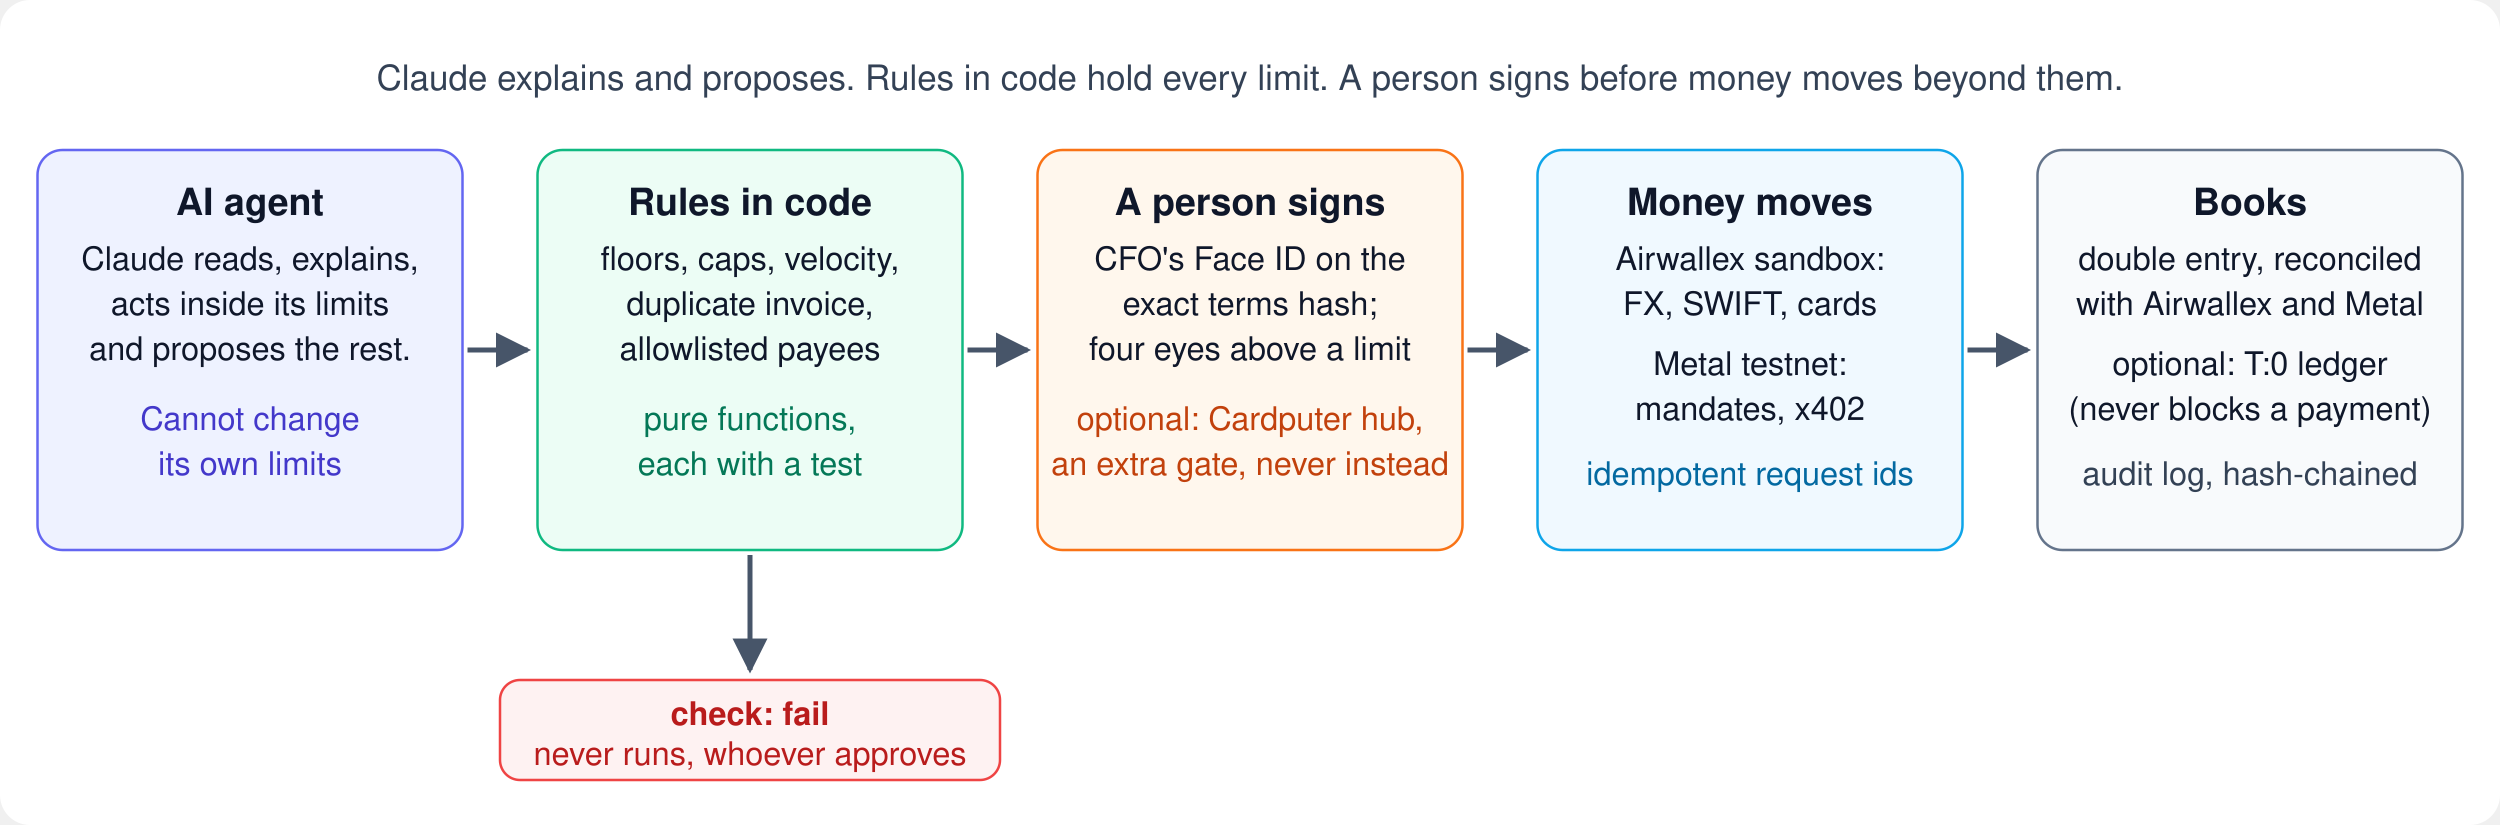
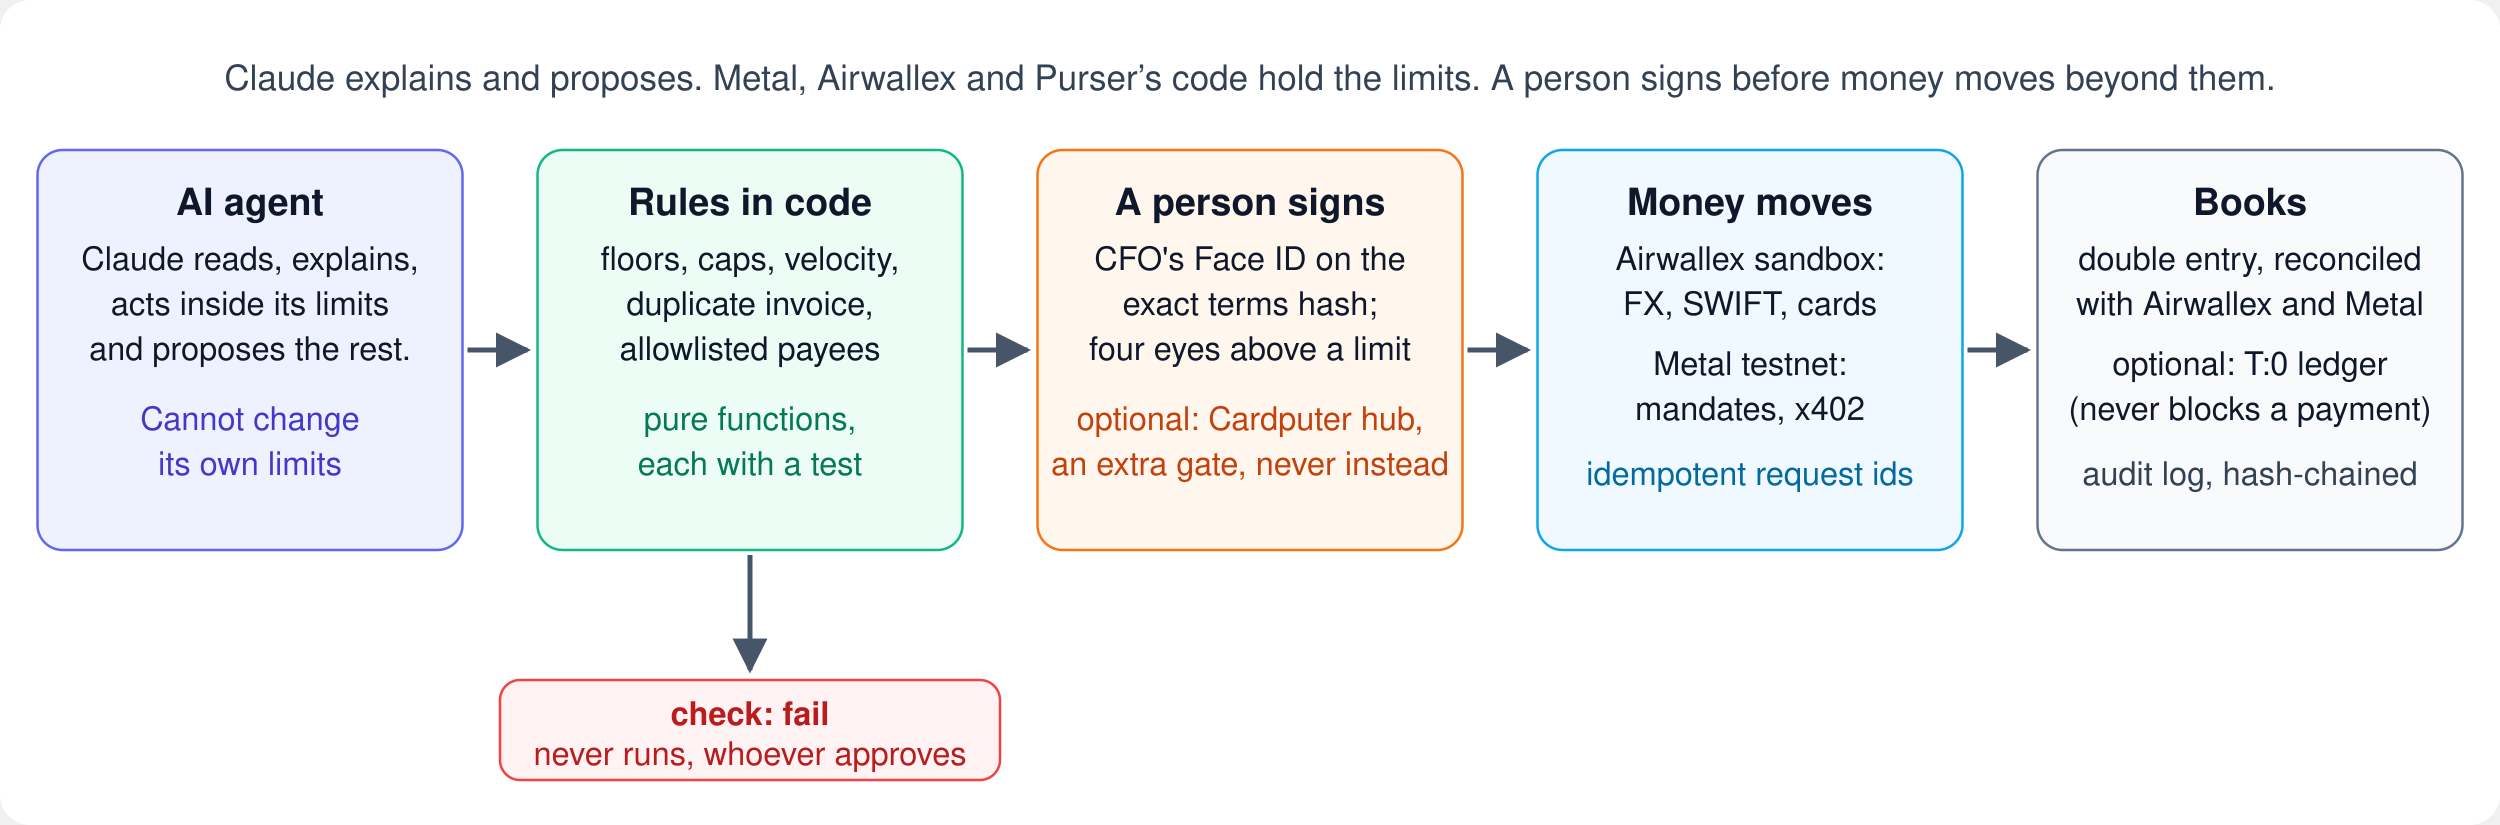
<svg xmlns="http://www.w3.org/2000/svg" viewBox="0 0 1000 330" width="1000" height="330" font-family="-apple-system, Segoe UI, Helvetica, Arial, sans-serif" role="img" aria-labelledby="t d">
  <rect x="0" y="0" width="1000" height="330" rx="12" fill="#ffffff" />
  <defs>
    <marker id="a" viewBox="0 0 10 10" refX="9" refY="5" markerWidth="7" markerHeight="7" orient="auto-start-reverse">
      <path d="M0,0 L10,5 L0,10 z" fill="#475569" />
    </marker>
  </defs>
  <g font-size="13" fill="#0f172a">
    <rect x="15" y="60" width="170" height="160" rx="10" fill="#eef2ff" stroke="#6366f1" />
    <text x="100" y="86" text-anchor="middle" font-weight="700" font-size="15">AI agent</text>
    <text x="100" y="108" text-anchor="middle">Claude reads, explains,</text>
    <text x="100" y="126" text-anchor="middle">acts inside its limits</text>
    <text x="100" y="144" text-anchor="middle">and proposes the rest.</text>
    <text x="100" y="172" text-anchor="middle" fill="#4338ca">Cannot change</text>
    <text x="100" y="190" text-anchor="middle" fill="#4338ca">its own limits</text>
    <rect x="215" y="60" width="170" height="160" rx="10" fill="#ecfdf5" stroke="#10b981" />
    <text x="300" y="86" text-anchor="middle" font-weight="700" font-size="15">Rules in code</text>
    <text x="300" y="108" text-anchor="middle">floors, caps, velocity,</text>
    <text x="300" y="126" text-anchor="middle">duplicate invoice,</text>
    <text x="300" y="144" text-anchor="middle">allowlisted payees</text>
    <text x="300" y="172" text-anchor="middle" fill="#047857">pure functions,</text>
    <text x="300" y="190" text-anchor="middle" fill="#047857">each with a test</text>
    <rect x="415" y="60" width="170" height="160" rx="10" fill="#fff7ed" stroke="#f97316" />
    <text x="500" y="86" text-anchor="middle" font-weight="700" font-size="15">A person signs</text>
    <text x="500" y="108" text-anchor="middle">CFO's Face ID on the</text>
    <text x="500" y="126" text-anchor="middle">exact terms hash;</text>
    <text x="500" y="144" text-anchor="middle">four eyes above a limit</text>
    <text x="500" y="172" text-anchor="middle" fill="#c2410c">optional: Cardputer hub,</text>
    <text x="500" y="190" text-anchor="middle" fill="#c2410c">an extra gate, never instead</text>
    <rect x="615" y="60" width="170" height="160" rx="10" fill="#f0f9ff" stroke="#0ea5e9" />
    <text x="700" y="86" text-anchor="middle" font-weight="700" font-size="15">Money moves</text>
    <text x="700" y="108" text-anchor="middle">Airwallex sandbox:</text>
    <text x="700" y="126" text-anchor="middle">FX, SWIFT, cards</text>
    <text x="700" y="150" text-anchor="middle">Metal testnet:</text>
    <text x="700" y="168" text-anchor="middle">mandates, x402</text>
    <text x="700" y="194" text-anchor="middle" fill="#0369a1">idempotent request ids</text>
    <rect x="815" y="60" width="170" height="160" rx="10" fill="#f8fafc" stroke="#64748b" />
    <text x="900" y="86" text-anchor="middle" font-weight="700" font-size="15">Books</text>
    <text x="900" y="108" text-anchor="middle">double entry, reconciled</text>
    <text x="900" y="126" text-anchor="middle">with Airwallex and Metal</text>
    <text x="900" y="150" text-anchor="middle">optional: T:0 ledger</text>
    <text x="900" y="168" text-anchor="middle">(never blocks a payment)</text>
    <text x="900" y="194" text-anchor="middle" fill="#334155">audit log, hash-chained</text>
  </g>
  <g stroke="#475569" stroke-width="2" fill="none" marker-end="url(#a)">
    <line x1="187" y1="140" x2="211" y2="140" />
    <line x1="387" y1="140" x2="411" y2="140" />
    <line x1="587" y1="140" x2="611" y2="140" />
    <line x1="787" y1="140" x2="811" y2="140" />
    <path d="M300 222 L300 268" />
  </g>
  <g font-size="13">
    <rect x="200" y="272" width="200" height="40" rx="8" fill="#fef2f2" stroke="#ef4444" />
    <text x="300" y="290" text-anchor="middle" fill="#b91c1c" font-weight="700">check: fail</text>
    <text x="300" y="306" text-anchor="middle" fill="#b91c1c">never runs, whoever approves</text>
-     <text x="500" y="36" text-anchor="middle" fill="#334155" font-size="14">Claude explains and proposes. Rules in code hold every limit. A person signs before money moves beyond them.</text>
+     <text x="500" y="36" text-anchor="middle" fill="#334155" font-size="14">Claude explains and proposes. Metal, Airwallex and Purser’s code hold the limits. A person signs before money moves beyond them.</text>
  </g>
</svg>
